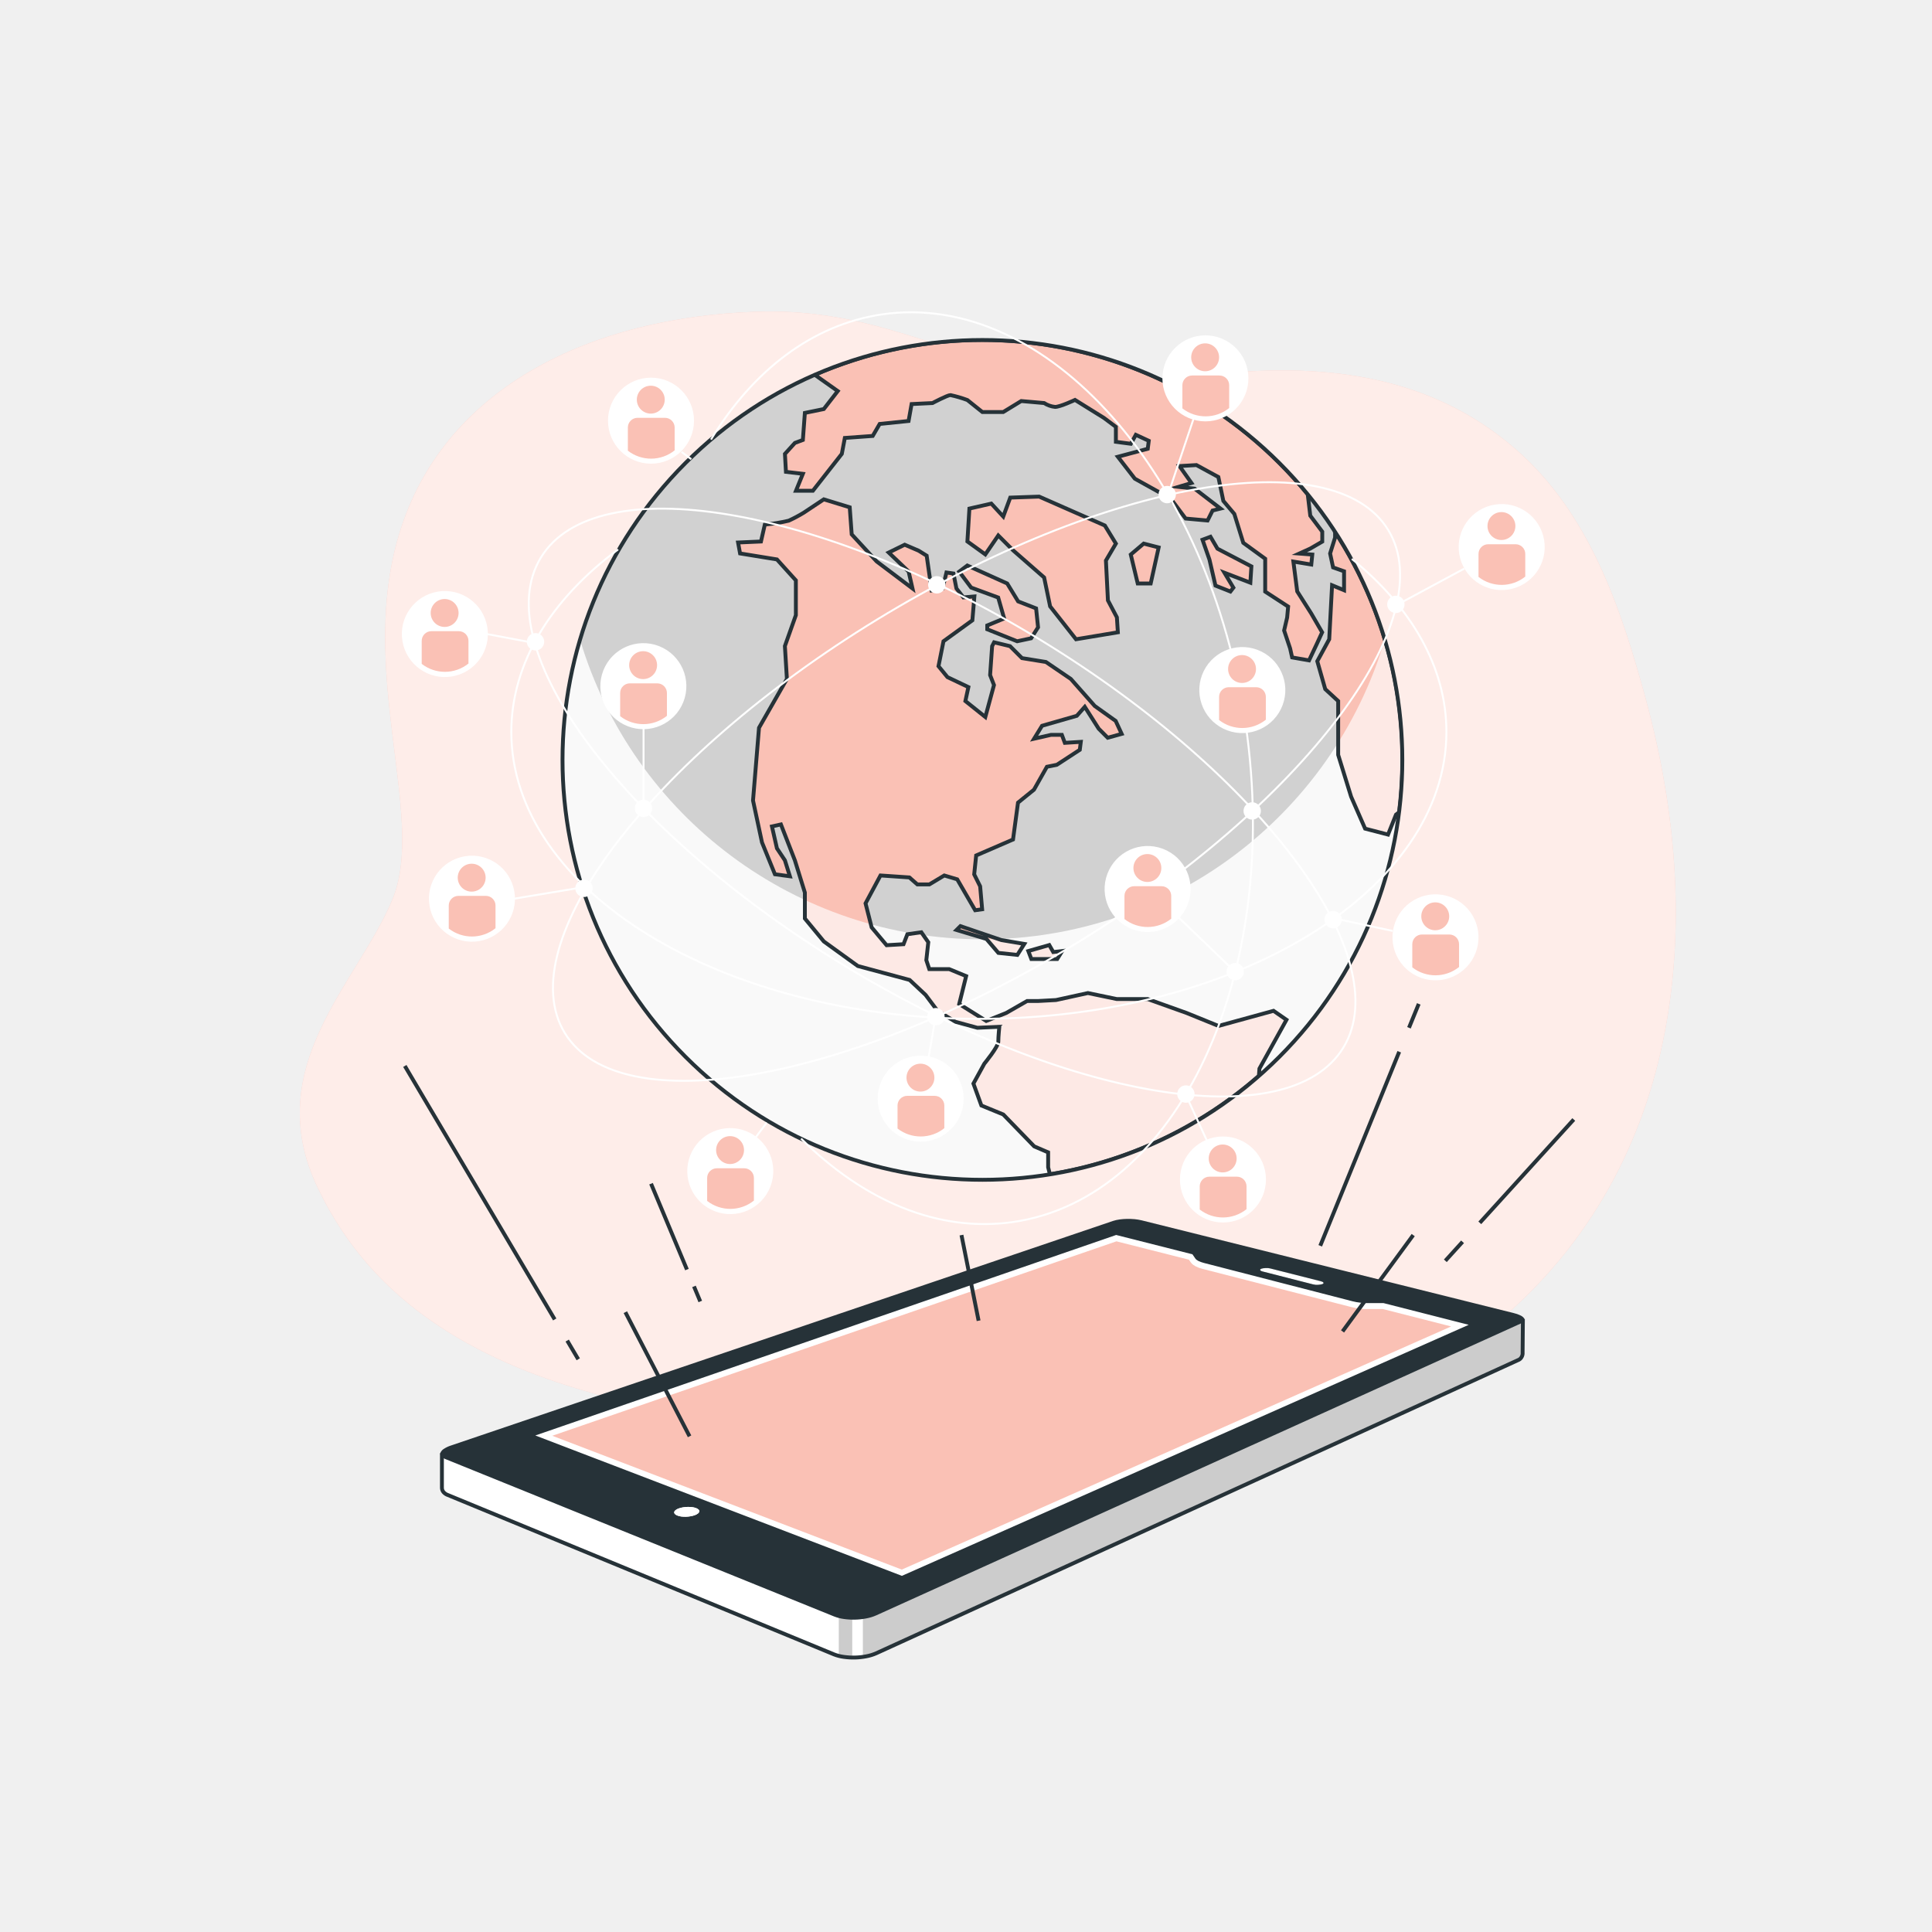
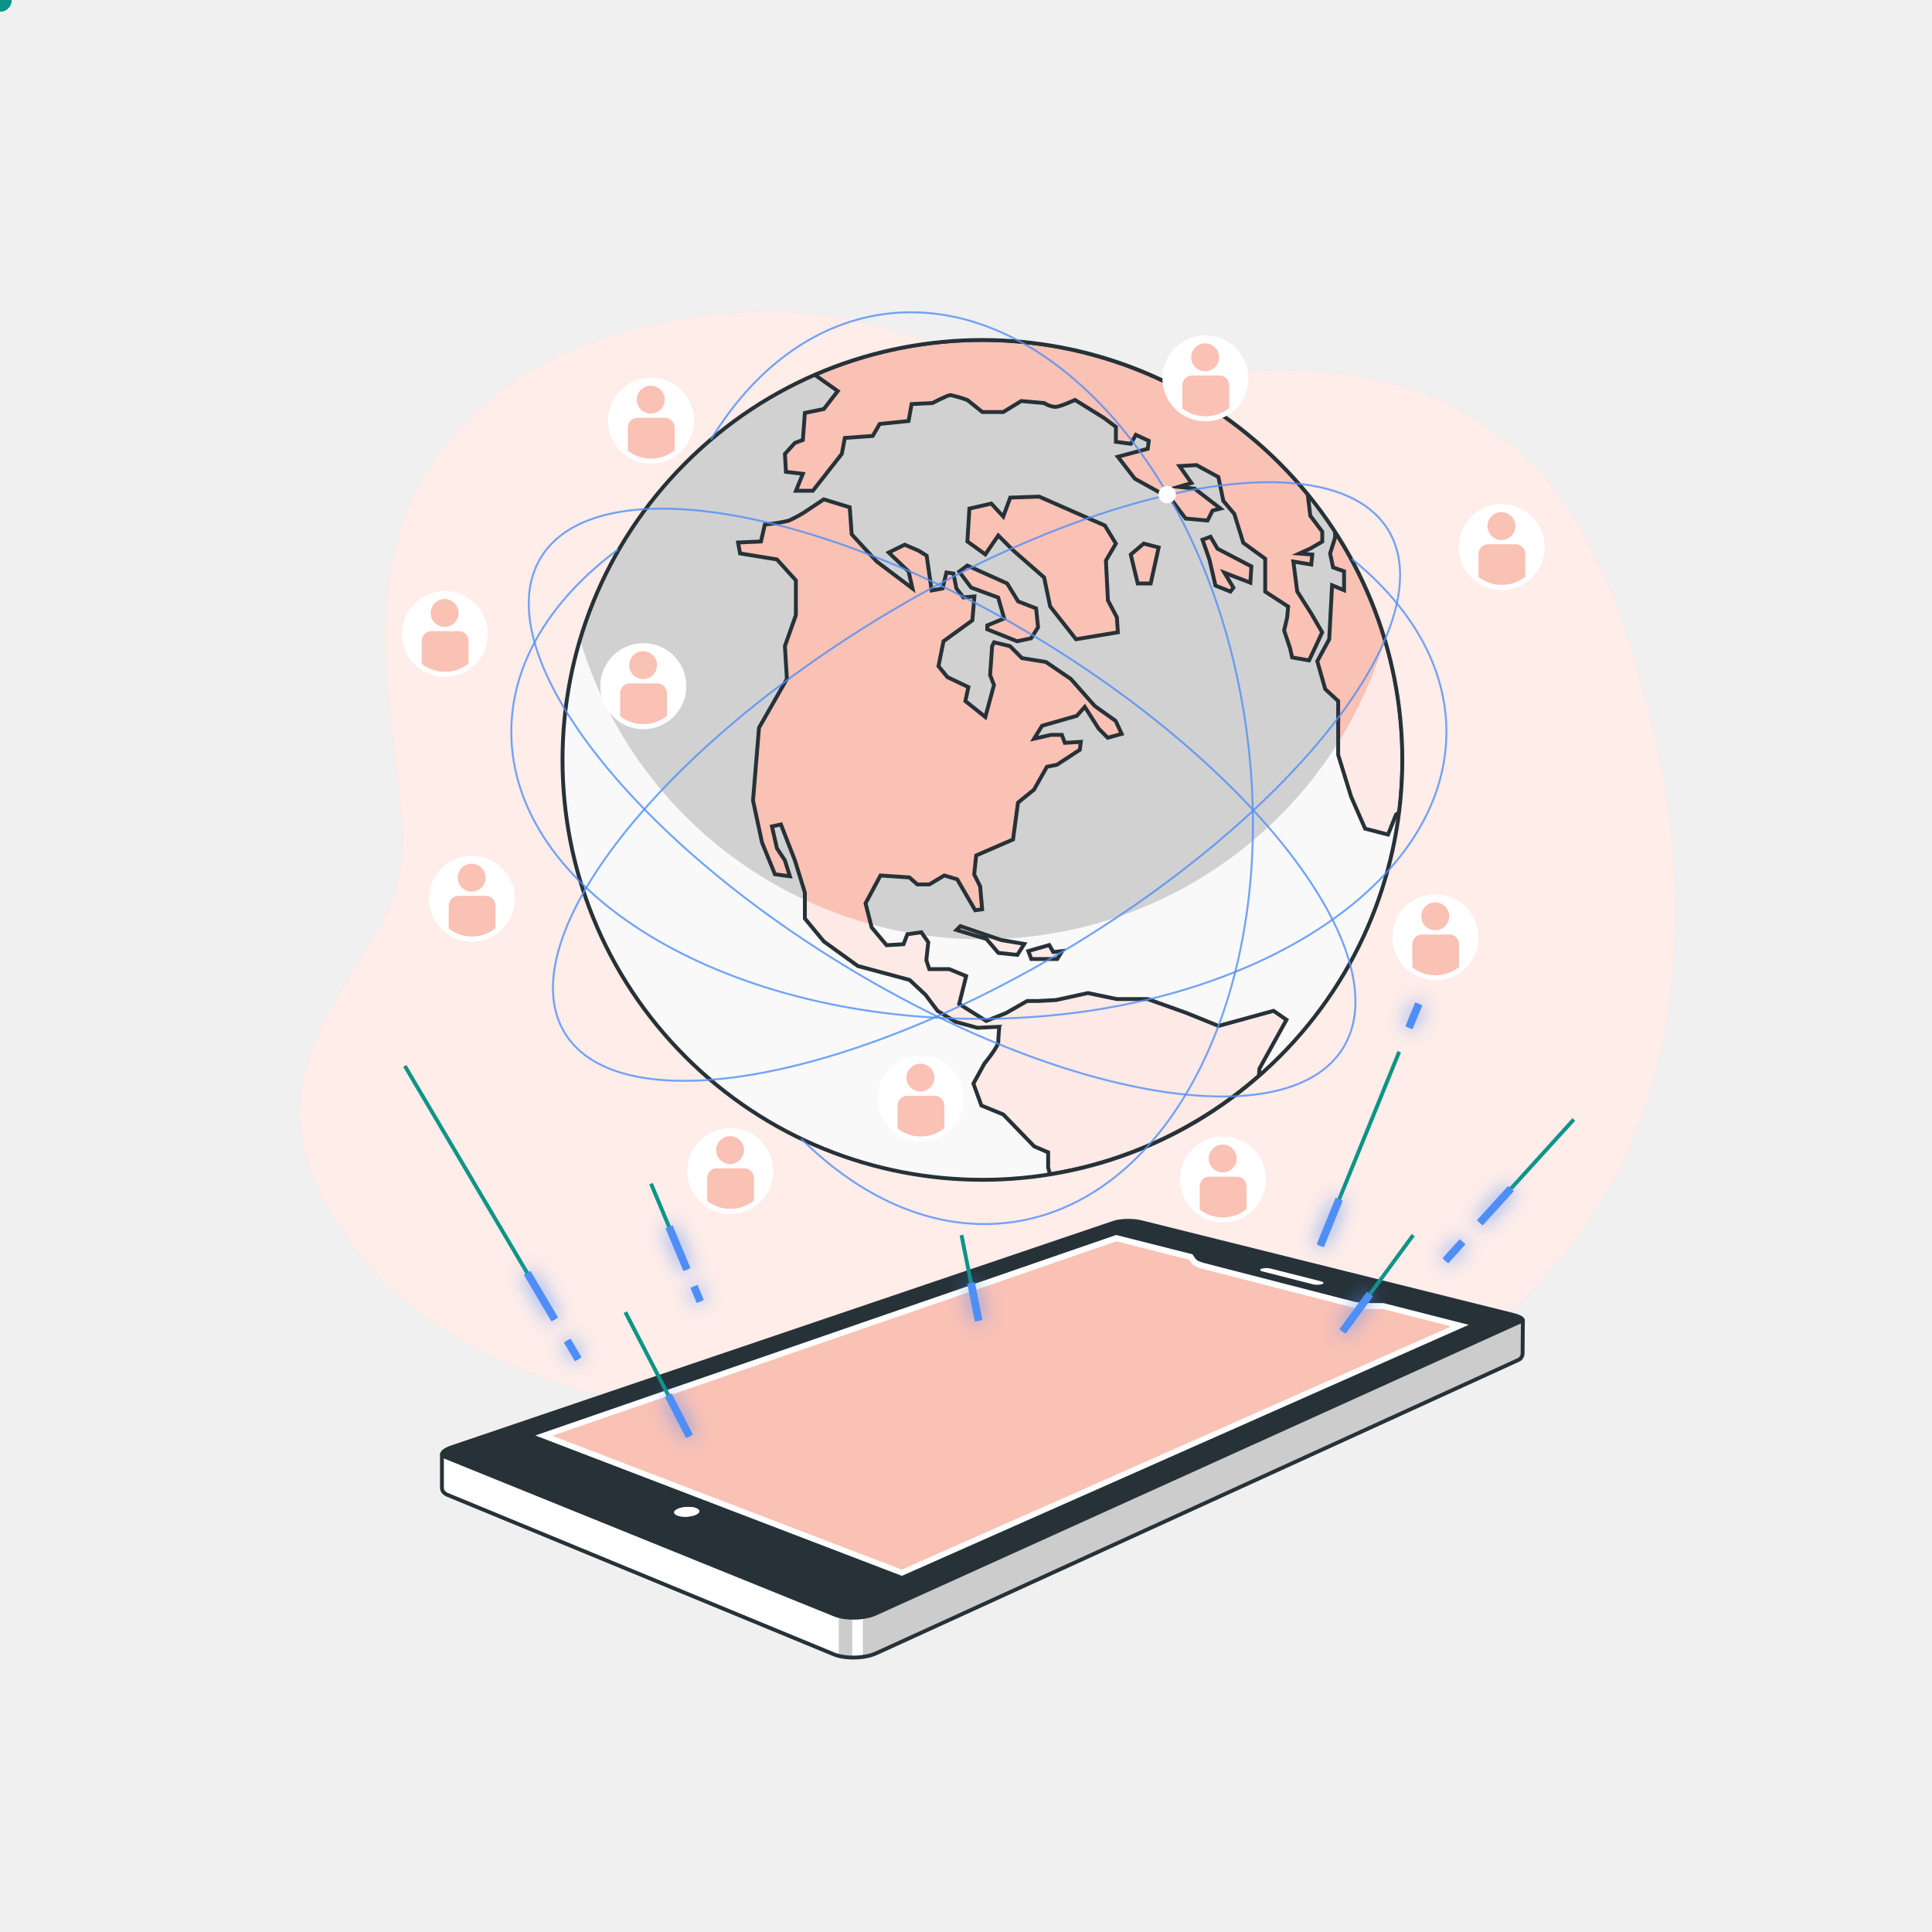
- <svg xmlns="http://www.w3.org/2000/svg" viewBox="0 0 500 500">
+ <svg xmlns="http://www.w3.org/2000/svg" xmlns:xlink="http://www.w3.org/1999/xlink" viewBox="0 0 500 500">
+   <style>
+ @keyframes orbit {
+   from {
+     transform: rotate(0deg);
+   }
+   to {
+     transform: rotate(360deg);
+   }
+ }
+ @keyframes orbitReverse {
+   from {
+     transform: rotate(0deg);
+   }
+   to {
+     transform: rotate(-360deg);
+   }
+ }
+ #orbital {
+   transform-origin: 254.25px 196.67px;
+   animation: orbit 45s linear infinite;
+ }
+ </style>
  <defs>
    <clipPath id="freepik--clip-path--inject-31">
      <path d="M394.05,350l.07-8.2L292.07,317l-177.7,59.46V385a1.74,1.74,0,0,0,.39,1.13,2.64,2.64,0,0,0,1.17.79l99.9,41.23a10.84,10.84,0,0,0,2.54.65,17.54,17.54,0,0,0,5.84-.15,11.64,11.64,0,0,0,2.56-.79L392.86,352a1.66,1.66,0,0,0,.84-.66A2,2,0,0,0,394.05,350Z" style="fill:#fff;stroke:#263238;stroke-miterlimit:10" />
    </clipPath>
    <clipPath id="freepik--clip-path-2--inject-31">
      <circle cx="254.25" cy="196.67" r="108.67" transform="translate(-64.6 237.38) rotate(-45)" style="fill:#fff;stroke:#263238;stroke-miterlimit:10" />
    </clipPath>
    <clipPath id="freepik--clip-path-3--inject-31">
      <path d="M250.34,146.36,260.66,151l2.83,4.64,4.65,1.81.51,4.9-1.8,2.84-3.61.77-7.74-3.1v-1l4.38-1.8-1.55-5.42-7-2.58-3.09-4.12Zm65,119.15-8.25-3.35L297,258.55h-8L281.55,257l-8.26,1.81-4.64.25h-2.84l-5.41,3.1-5.16,2.06-7-4.38,1.8-7.22-4.38-1.81h-5.16l-.77-2.32.51-4.64-1.8-2.58-3.61.51-1,2.58-4.38.26L225.58,240,224,233.79l3.87-7.22,7.48.51,2.06,1.81h3.1l3.87-2.32,3.35,1,4.64,8,1.81-.25-.52-5.94-1.54-3.09.51-4.9,9.54-4.13,1.29-9.54,4.13-3.35,3.35-5.93,2.58-.52,5.93-3.87.26-2.06-4.13.26-.77-2.07H272l-4.38,1,2.06-3.35,9-2.58,2.06-2.32,3.61,5.67,2.33,2.33,3.61-1-1.55-3.35-5.42-3.87-6.19-7-6.45-4.39-6.19-1-3.09-3.09-4.13-1-.51,1-.52,7.48,1,2.58L255,185.56l-5.16-4.13.78-3.61-5.42-2.58-2.32-2.83,1.29-6.45,7.48-5.42.52-6.19-2.84.26-1.81-2.32-.77-3.87-1.81-.26-1,4.13-2.83.52-1.29-9-2.07-1.29-3.61-1.55L230,143l5.15,4.91,1,4.38-9.28-7-6.45-7-.51-7-6.71-2.06L208,132.69a38.83,38.83,0,0,1-3.87,2.06,42.49,42.49,0,0,1-6.19,1l-1,4.39-5.93.26.52,2.83,9.54,1.55,4.9,5.42v9l-2.84,8,.52,8.51-7.22,12.64-1.55,18.82,2.32,10.84,3.35,8.25,3.87.52-1.29-4.13-2.06-3.1-1.29-5.67,2.32-.52,3.61,9.29L208.3,231v6.71l4.9,5.93L222,250l13.41,3.61,4.13,3.87,3.09,4.12,4.64,2.84,5.68,1.55,5.67-.26s-.26,2.58-.26,3.87-3.61,5.67-3.61,5.67l-2.83,5.16,2.06,5.67,5.67,2.33,8,8.25,3.61,1.55v3.86l.45,1.81a108.27,108.27,0,0,0,54.09-25.47l.14-1.87,7-12.64-3.35-2.32Zm26.83-101.87-2.84-4.9-3.61-5.68-1-7.73,4.64.77.26-2.58-3.36-.26,2.84-1.29,3.1-1.8v-2.58l-3.1-4.13-.66-5.55A108.77,108.77,0,0,0,210.86,97l5.95,4.21-3.61,4.65-4.9,1-.52,7-2.06.77-2.58,2.84.26,4.64,4.38.52L206,127h4.38l7.48-9.54.78-4.12,7.22-.52,1.8-3.1,7.48-.77.78-4.38,5.41-.26s3.87-2.06,4.65-2.06a31.7,31.7,0,0,1,4.38,1.28l3.87,3.1h5.41l4.65-2.84,5.93.52a6.39,6.39,0,0,0,2.84,1c1.29,0,5.15-1.81,5.15-1.81l7.48,4.65,3.1,2.32v3.87l3.87.51,1.29-2.32,3.35,1.55-.26,2.06-7.74,2.07,4.39,5.67,9.28,5.16,3.87,5.16,5.68.51,1.29-2.58,2.06-.51-6.71-5.16L305,126l3.35-1-3.1-4.38,4.39-.26,5.67,3.09,1.29,6.19,2.84,3.36,2.32,7.48,5.67,4.12v8.51l5.94,3.87-.26,2.84-.78,3.35,1.55,4.64.52,2.33,4.38.77,2.07-4.39Zm3.35-26v1.48l-1.29,4.12.77,3.61,2.84,1v4.9l-3.1-1.29L344,165.44l-3.09,5.68,2.06,7.22,3.35,3.09v13.93l3.35,10.83,3.62,8.26,5.93,1.54,2.06-5.16.84-.65a109.63,109.63,0,0,0,.84-13.51A108.14,108.14,0,0,0,345.51,137.66ZM285.93,136l-17-7.48-7.48.26-1.81,4.9-3.09-3.35-5.67,1.29-.52,8.51,4.64,3.35,3.35-4.9,3.87,3.87,8,7,1.55,7.48,6.7,8.51,10.83-1.8-.25-3.87-2.32-4.39-.52-10.31,2.58-4.39Zm13.93,5.68-3.87-1-3.35,2.84,1.8,7.48h3.36Zm24,4.9L315.08,142l-1.81-3.09-2.06.77,1.8,5.16,1.55,6.71,3.87,1.54.77-1-2.32-3.87,6.71,2.58Zm-75.31,93.1-1,1,7.74,2.32,3.09,3.61,4.91.52,1.8-2.84-5.93-1Zm23,4.9-5.42,1.55.78,2.06h6.7l1.29-2.06-2.32.26Z" style="fill:#FAC1B5;stroke:#263238;stroke-miterlimit:10" />
    </clipPath>
+     <filter id="lglow" x="-30%" y="-30%" width="160%" height="160%">
+       <feGaussianBlur in="SourceGraphic" stdDeviation="2.5" result="blur" />
+       <feMerge>
+         <feMergeNode in="blur" />
+         <feMergeNode in="SourceGraphic" />
+       </feMerge>
+     </filter>
  </defs>
  <g id="freepik--background-simple--inject-31">
    <path d="M431.8,261.49c4.11-27,1.17-54.8-6-81-6.44-23.51-14.56-47.65-33.46-64.16-22.9-20-51.49-22.61-80.51-19.22C254.4,103.8,238,79.2,195.51,80.69s-79.76,19.38-91.69,55.91,6.71,74.55-2.24,96.16S67.29,276,82.2,307.31,129.91,363.22,206,369.18s142.38,8.95,185.62-30.56C415,317.21,427.42,290.23,431.8,261.49Z" style="fill:#FAC1B5" />
    <path d="M431.8,261.49c4.11-27,1.17-54.8-6-81-6.44-23.51-14.56-47.65-33.46-64.16-22.9-20-51.49-22.61-80.51-19.22C254.4,103.8,238,79.2,195.51,80.69s-79.76,19.38-91.69,55.91,6.71,74.55-2.24,96.16S67.29,276,82.2,307.31,129.91,363.22,206,369.18s142.38,8.95,185.62-30.56C415,317.21,427.42,290.23,431.8,261.49Z" style="fill:#fff;opacity:0.7" />
  </g>
  <g id="freepik--Device--inject-31">
    <path d="M394.05,350l.07-8.2L292.07,317l-177.7,59.46V385a1.74,1.74,0,0,0,.39,1.13,2.64,2.64,0,0,0,1.17.79l99.9,41.23a10.84,10.84,0,0,0,2.54.65,17.54,17.54,0,0,0,5.84-.15,11.64,11.64,0,0,0,2.56-.79L392.86,352a1.66,1.66,0,0,0,.84-.66A2,2,0,0,0,394.05,350Z" style="fill:#fff" />
    <g style="clip-path:url(#freepik--clip-path--inject-31)">
      <path d="M393.7,351.36a2,2,0,0,0,.35-1.33l.07-8.2L292.07,317l-68.76,23v88.76c.3,0,.61-.08.9-.14a11.64,11.64,0,0,0,2.56-.79L392.86,352A1.66,1.66,0,0,0,393.7,351.36Z" style="opacity:0.2" />
      <path d="M220.56,429.13V415.36h-3.48V428.7A11,11,0,0,0,220.56,429.13Z" style="opacity:0.2" />
    </g>
    <path d="M394.05,350l.07-8.2L292.07,317l-177.7,59.46V385a1.74,1.74,0,0,0,.39,1.13,2.64,2.64,0,0,0,1.17.79l99.9,41.23a10.84,10.84,0,0,0,2.54.65,17.54,17.54,0,0,0,5.84-.15,11.64,11.64,0,0,0,2.56-.79L392.86,352a1.66,1.66,0,0,0,.84-.66A2,2,0,0,0,394.05,350Z" style="fill:none;stroke:#263238;stroke-miterlimit:10" />
    <path d="M341.84,331.61l-13.07-3.31a3.45,3.45,0,0,0-.59-.1c-.21,0-.43,0-.64,0a5.6,5.6,0,0,0-.6.05,2.93,2.93,0,0,0-.49.12.66.66,0,0,0-.29.18.2.2,0,0,0,0,.19.44.44,0,0,0,.21.19,1.57,1.57,0,0,0,.44.16l13.07,3.34a5.55,5.55,0,0,0,.61.1l.65,0a5.73,5.73,0,0,0,.61-.06,2.51,2.51,0,0,0,.49-.12.75.75,0,0,0,.28-.18.19.19,0,0,0,0-.2.54.54,0,0,0-.22-.2,2.3,2.3,0,0,0-.45-.16" style="fill:#fff" />
    <path d="M380.13,342.9l-22.05-5.62h-3.61c-.4,0-.79,0-1.18,0s-.78-.05-1.15-.1-.75-.1-1.11-.16-.69-.14-1-.22l-38.45-9.87-.78-.24c-.24-.09-.45-.18-.64-.27a3.6,3.6,0,0,1-.48-.3,1.44,1.44,0,0,1-.3-.31l-.77-1.12-19.74-5L138.54,371.5l94.88,36.33L380.13,342.9" style="fill:#FAC1B5;stroke:#fff;stroke-miterlimit:10;stroke-width:3px" />
    <path d="M394.41,341.13a2.47,2.47,0,0,0-.92-.7,7.82,7.82,0,0,0-1.71-.6l-96.29-24a13.55,13.55,0,0,0-1.84-.31,19.1,19.1,0,0,0-2-.07,15,15,0,0,0-1.94.15,9.5,9.5,0,0,0-1.64.37l-171.4,58.14a7.31,7.31,0,0,0-1.79.85,2.12,2.12,0,0,0-.86.94.91.91,0,0,0,.12.92,2.59,2.59,0,0,0,1.16.8l100.54,40.71a10.83,10.83,0,0,0,2.54.66,17.54,17.54,0,0,0,5.84-.15,11.64,11.64,0,0,0,2.56-.79l166.87-75.56a1.75,1.75,0,0,0,.85-.67A.68.68,0,0,0,394.41,341.13Zm-161,66.7L138.54,371.5l150.32-51.89,19.74,5,.77,1.12a1.44,1.44,0,0,0,.3.31,3.6,3.6,0,0,0,.48.3c.19.09.4.18.64.27l.78.24L350,336.76c.32.08.66.16,1,.22s.73.12,1.11.16.76.08,1.15.1.78,0,1.18,0h3.61l22.05,5.62Zm92.74-79.31a.66.66,0,0,1,.29-.18,2.93,2.93,0,0,1,.49-.12,5.6,5.6,0,0,1,.6-.05c.21,0,.43,0,.64,0a3.45,3.45,0,0,1,.59.1l13.07,3.31a2.3,2.3,0,0,1,.45.16.54.54,0,0,1,.22.2.19.19,0,0,1,0,.2.75.75,0,0,1-.28.18,2.51,2.51,0,0,1-.49.12,5.73,5.73,0,0,1-.61.06l-.65,0a5.55,5.55,0,0,1-.61-.1l-13.07-3.34a1.57,1.57,0,0,1-.44-.16.44.44,0,0,1-.21-.19A.2.2,0,0,1,326.16,328.52ZM180.67,391.66a2.77,2.77,0,0,1-.78.44,6,6,0,0,1-1.13.3,7.46,7.46,0,0,1-1.25.13,8,8,0,0,1-1.22-.06,4.79,4.79,0,0,1-1-.26,1.78,1.78,0,0,1-.65-.41.59.59,0,0,1-.16-.47.84.84,0,0,1,.33-.48,2.54,2.54,0,0,1,.78-.44,6,6,0,0,1,1.13-.3,8.4,8.4,0,0,1,1.24-.12,8,8,0,0,1,1.21.06,4.86,4.86,0,0,1,1,.25,1.69,1.69,0,0,1,.65.4.54.54,0,0,1,.17.47A.82.82,0,0,1,180.67,391.66Z" style="fill:#263238" />
    <path d="M180.16,390.3a4.86,4.86,0,0,0-1-.25,8,8,0,0,0-1.21-.06,8.4,8.4,0,0,0-1.24.12,6,6,0,0,0-1.13.3,2.54,2.54,0,0,0-.78.44.84.84,0,0,0-.33.48.59.59,0,0,0,.16.47,1.78,1.78,0,0,0,.65.41,4.79,4.79,0,0,0,1,.26,8,8,0,0,0,1.22.06,7.46,7.46,0,0,0,1.25-.13,6,6,0,0,0,1.13-.3,2.77,2.77,0,0,0,.78-.44.82.82,0,0,0,.31-.49.54.54,0,0,0-.17-.47,1.69,1.69,0,0,0-.65-.4" style="fill:#fff" />
  </g>
  <g id="freepik--Lines--inject-31">
-     <line x1="146.79" y1="346.94" x2="149.65" y2="351.78" style="fill:none;stroke:#263238;stroke-miterlimit:10" />
-     <line x1="104.77" y1="275.87" x2="143.56" y2="341.47" style="fill:none;stroke:#263238;stroke-miterlimit:10" />
-     <line x1="179.6" y1="332.92" x2="181.23" y2="336.82" style="fill:none;stroke:#263238;stroke-miterlimit:10" />
-     <line x1="168.49" y1="306.34" x2="177.78" y2="328.56" style="fill:none;stroke:#263238;stroke-miterlimit:10" />
-     <line x1="362.12" y1="272.19" x2="341.68" y2="322.41" style="fill:none;stroke:#263238;stroke-miterlimit:10" />
-     <line x1="367.17" y1="259.8" x2="364.64" y2="265.99" style="fill:none;stroke:#263238;stroke-miterlimit:10" />
-     <line x1="378.51" y1="321.38" x2="374.05" y2="326.29" style="fill:none;stroke:#263238;stroke-miterlimit:10" />
-     <line x1="407.29" y1="289.72" x2="382.97" y2="316.47" style="fill:none;stroke:#263238;stroke-miterlimit:10" />
-     <line x1="161.84" y1="339.59" x2="178.46" y2="371.72" style="fill:none;stroke:#263238;stroke-miterlimit:10" />
-     <line x1="365.74" y1="319.64" x2="347.45" y2="344.57" style="fill:none;stroke:#263238;stroke-miterlimit:10" />
-     <line x1="248.83" y1="319.64" x2="253.26" y2="341.8" style="fill:none;stroke:#263238;stroke-miterlimit:10" />
+     <line x1="146.79" y1="346.94" x2="149.65" y2="351.78" style="fill:none;stroke:#0d9488;stroke-miterlimit:10" />
+     <line x1="104.77" y1="275.87" x2="143.56" y2="341.47" style="fill:none;stroke:#0d9488;stroke-miterlimit:10" />
+     <line x1="179.6" y1="332.92" x2="181.23" y2="336.82" style="fill:none;stroke:#0d9488;stroke-miterlimit:10" />
+     <line x1="168.49" y1="306.34" x2="177.78" y2="328.56" style="fill:none;stroke:#0d9488;stroke-miterlimit:10" />
+     <line x1="362.12" y1="272.19" x2="341.68" y2="322.41" style="fill:none;stroke:#0d9488;stroke-miterlimit:10" />
+     <line x1="367.17" y1="259.8" x2="364.64" y2="265.99" style="fill:none;stroke:#0d9488;stroke-miterlimit:10" />
+     <line x1="378.51" y1="321.38" x2="374.05" y2="326.29" style="fill:none;stroke:#0d9488;stroke-miterlimit:10" />
+     <line x1="407.29" y1="289.72" x2="382.97" y2="316.47" style="fill:none;stroke:#0d9488;stroke-miterlimit:10" />
+     <line x1="161.84" y1="339.59" x2="178.46" y2="371.72" style="fill:none;stroke:#0d9488;stroke-miterlimit:10" />
+     <line x1="365.74" y1="319.64" x2="347.45" y2="344.57" style="fill:none;stroke:#0d9488;stroke-miterlimit:10" />
+     <line x1="248.83" y1="319.64" x2="253.26" y2="341.8" style="fill:none;stroke:#0d9488;stroke-miterlimit:10" />
+   </g>
+   <g id="lightning-lines" filter="url(#lglow)">
+     <line x1="149.65" y1="351.78" x2="146.79" y2="346.94" style="fill:none;stroke:#4f8ef7;stroke-width:2;stroke-miterlimit:10;stroke-dasharray:8,9999">
+       <animate attributeName="stroke-dashoffset" from="0" to="-6" dur="2.6s" begin="0s" repeatCount="indefinite" calcMode="linear" />
+     </line>
+     <line x1="143.56" y1="341.47" x2="104.77" y2="275.87" style="fill:none;stroke:#4f8ef7;stroke-width:2;stroke-miterlimit:10;stroke-dasharray:14,9999">
+       <animate attributeName="stroke-dashoffset" from="0" to="-90" dur="4.2s" begin="1.3s" repeatCount="indefinite" calcMode="linear" />
+     </line>
+     <line x1="181.23" y1="336.82" x2="179.6" y2="332.92" style="fill:none;stroke:#4f8ef7;stroke-width:2;stroke-miterlimit:10;stroke-dasharray:6,9999">
+       <animate attributeName="stroke-dashoffset" from="0" to="-4" dur="2.6s" begin="0.5s" repeatCount="indefinite" calcMode="linear" />
+     </line>
+     <line x1="177.78" y1="328.56" x2="168.49" y2="306.34" style="fill:none;stroke:#4f8ef7;stroke-width:2;stroke-miterlimit:10;stroke-dasharray:12,9999">
+       <animate attributeName="stroke-dashoffset" from="0" to="-36" dur="3s" begin="2s" repeatCount="indefinite" calcMode="linear" />
+     </line>
+     <line x1="341.68" y1="322.41" x2="362.12" y2="272.19" style="fill:none;stroke:#4f8ef7;stroke-width:2;stroke-miterlimit:10;stroke-dasharray:13,9999">
+       <animate attributeName="stroke-dashoffset" from="0" to="-67" dur="3.8s" begin="0.7s" repeatCount="indefinite" calcMode="linear" />
+     </line>
+     <line x1="364.64" y1="265.99" x2="367.17" y2="259.8" style="fill:none;stroke:#4f8ef7;stroke-width:2;stroke-miterlimit:10;stroke-dasharray:8,9999">
+       <animate attributeName="stroke-dashoffset" from="0" to="-7" dur="2.6s" begin="1.8s" repeatCount="indefinite" calcMode="linear" />
+     </line>
+     <line x1="374.05" y1="326.29" x2="378.51" y2="321.38" style="fill:none;stroke:#4f8ef7;stroke-width:2;stroke-miterlimit:10;stroke-dasharray:8,9999">
+       <animate attributeName="stroke-dashoffset" from="0" to="-7" dur="2.6s" begin="3.1s" repeatCount="indefinite" calcMode="linear" />
+     </line>
+     <line x1="382.97" y1="316.47" x2="407.29" y2="289.72" style="fill:none;stroke:#4f8ef7;stroke-width:2;stroke-miterlimit:10;stroke-dasharray:12,9999">
+       <animate attributeName="stroke-dashoffset" from="0" to="-48" dur="3.4s" begin="2.4s" repeatCount="indefinite" calcMode="linear" />
+     </line>
+     <line x1="178.46" y1="371.72" x2="161.84" y2="339.59" style="fill:none;stroke:#4f8ef7;stroke-width:2;stroke-miterlimit:10;stroke-dasharray:12,9999">
+       <animate attributeName="stroke-dashoffset" from="0" to="-48" dur="3.4s" begin="1s" repeatCount="indefinite" calcMode="linear" />
+     </line>
+     <line x1="347.45" y1="344.57" x2="365.74" y2="319.64" style="fill:none;stroke:#4f8ef7;stroke-width:2;stroke-miterlimit:10;stroke-dasharray:12,9999">
+       <animate attributeName="stroke-dashoffset" from="0" to="-43" dur="3.4s" begin="1.6s" repeatCount="indefinite" calcMode="linear" />
+     </line>
+     <line x1="253.26" y1="341.8" x2="248.83" y2="319.64" style="fill:none;stroke:#4f8ef7;stroke-width:2;stroke-miterlimit:10;stroke-dasharray:10,9999">
+       <animate attributeName="stroke-dashoffset" from="0" to="-33" dur="3s" begin="0.3s" repeatCount="indefinite" calcMode="linear" />
+     </line>
  </g>
  <g id="freepik--earth-globe--inject-31">
    <circle cx="168.48" cy="108.87" r="10.88" style="fill:#fff;stroke:#fff;stroke-miterlimit:10;stroke-width:0.5px" />
    <path d="M172.09,108.13H165a2.51,2.51,0,0,0-2.51,2.51v6a9.76,9.76,0,0,0,12.11-.09v-5.86A2.51,2.51,0,0,0,172.09,108.13Z" style="fill:#FAC1B5" />
    <circle cx="168.42" cy="103.43" r="3.61" style="fill:#FAC1B5" />
    <circle cx="189" cy="303.08" r="10.88" transform="translate(-162.08 368.83) rotate(-68.66)" style="fill:#fff;stroke:#fff;stroke-miterlimit:10;stroke-width:0.5px" />
    <path d="M192.61,302.35h-7.1a2.5,2.5,0,0,0-2.5,2.5v5.95a9.75,9.75,0,0,0,12.1-.09v-5.86A2.5,2.5,0,0,0,192.61,302.35Z" style="fill:#FAC1B5" />
    <path d="M188.94,301.25a3.61,3.61,0,1,0-3.61-3.61A3.61,3.61,0,0,0,188.94,301.25Z" style="fill:#FAC1B5" />
    <circle cx="254.25" cy="196.67" r="108.67" transform="translate(-64.6 237.38) rotate(-45)" style="fill:#fff" />
    <g style="clip-path:url(#freepik--clip-path-2--inject-31)">
      <circle cx="254.25" cy="196.67" r="108.67" transform="translate(-64.6 237.38) rotate(-45)" style="opacity:0.18" />
      <path d="M254.25,243.09a108.71,108.71,0,0,1-104.14-77.55,108.67,108.67,0,1,0,208.28,0A108.72,108.72,0,0,1,254.25,243.09Z" style="fill:#fff;opacity:0.86" />
      <path d="M250.34,146.36,260.66,151l2.83,4.64,4.65,1.81.51,4.9-1.8,2.84-3.61.77-7.74-3.1v-1l4.38-1.8-1.55-5.42-7-2.58-3.09-4.12Zm65,119.15-8.25-3.35L297,258.55h-8L281.55,257l-8.26,1.81-4.64.25h-2.84l-5.41,3.1-5.16,2.06-7-4.38,1.8-7.22-4.38-1.81h-5.16l-.77-2.32.51-4.64-1.8-2.58-3.61.51-1,2.58-4.38.26L225.58,240,224,233.79l3.87-7.22,7.48.51,2.06,1.81h3.1l3.87-2.32,3.35,1,4.64,8,1.81-.25-.52-5.94-1.54-3.09.51-4.9,9.54-4.13,1.29-9.54,4.13-3.35,3.35-5.93,2.58-.52,5.93-3.87.26-2.06-4.13.26-.77-2.07H272l-4.38,1,2.06-3.35,9-2.58,2.06-2.32,3.61,5.67,2.33,2.33,3.61-1-1.55-3.35-5.42-3.87-6.19-7-6.45-4.39-6.19-1-3.09-3.09-4.13-1-.51,1-.52,7.48,1,2.58L255,185.56l-5.16-4.13.78-3.61-5.42-2.58-2.32-2.83,1.29-6.45,7.48-5.42.52-6.19-2.84.26-1.81-2.32-.77-3.87-1.81-.26-1,4.13-2.83.52-1.29-9-2.07-1.29-3.61-1.55L230,143l5.15,4.91,1,4.38-9.28-7-6.45-7-.51-7-6.71-2.06L208,132.69a38.83,38.83,0,0,1-3.87,2.06,42.49,42.49,0,0,1-6.19,1l-1,4.39-5.93.26.52,2.83,9.54,1.55,4.9,5.42v9l-2.84,8,.52,8.51-7.22,12.64-1.55,18.82,2.32,10.84,3.35,8.25,3.87.52-1.29-4.13-2.06-3.1-1.29-5.67,2.32-.52,3.61,9.29L208.3,231v6.71l4.9,5.93L222,250l13.41,3.61,4.13,3.87,3.09,4.12,4.64,2.84,5.68,1.55,5.67-.26s-.26,2.58-.26,3.87-3.61,5.67-3.61,5.67l-2.83,5.16,2.06,5.67,5.67,2.33,8,8.25,3.61,1.55v3.86l.45,1.81a108.27,108.27,0,0,0,54.09-25.47l.14-1.87,7-12.64-3.35-2.32Zm26.83-101.87-2.84-4.9-3.61-5.68-1-7.73,4.64.77.26-2.58-3.36-.26,2.84-1.29,3.1-1.8v-2.58l-3.1-4.13-.66-5.55A108.77,108.77,0,0,0,210.86,97l5.95,4.21-3.61,4.65-4.9,1-.52,7-2.06.77-2.58,2.84.26,4.64,4.38.52L206,127h4.38l7.48-9.54.78-4.12,7.22-.52,1.8-3.1,7.48-.77.78-4.38,5.41-.26s3.87-2.06,4.65-2.06a31.7,31.7,0,0,1,4.38,1.28l3.87,3.1h5.41l4.65-2.84,5.93.52a6.39,6.39,0,0,0,2.84,1c1.29,0,5.15-1.81,5.15-1.81l7.48,4.65,3.1,2.32v3.87l3.87.51,1.29-2.32,3.35,1.55-.26,2.06-7.74,2.07,4.39,5.67,9.28,5.16,3.87,5.16,5.68.51,1.29-2.58,2.06-.51-6.71-5.16L305,126l3.35-1-3.1-4.38,4.39-.26,5.67,3.09,1.29,6.19,2.84,3.36,2.32,7.48,5.67,4.12v8.51l5.94,3.87-.26,2.84-.78,3.35,1.55,4.64.52,2.33,4.38.77,2.07-4.39Zm3.35-26v1.48l-1.29,4.12.77,3.61,2.84,1v4.9l-3.1-1.29L344,165.44l-3.09,5.68,2.06,7.22,3.35,3.09v13.93l3.35,10.83,3.62,8.26,5.93,1.54,2.06-5.16.84-.65a109.63,109.63,0,0,0,.84-13.51A108.14,108.14,0,0,0,345.51,137.66ZM285.93,136l-17-7.48-7.48.26-1.81,4.9-3.09-3.35-5.67,1.29-.52,8.51,4.64,3.35,3.35-4.9,3.87,3.87,8,7,1.55,7.48,6.7,8.51,10.83-1.8-.25-3.87-2.32-4.39-.52-10.31,2.58-4.39Zm13.93,5.68-3.87-1-3.35,2.84,1.8,7.48h3.36Zm24,4.9L315.08,142l-1.81-3.09-2.06.77,1.8,5.16,1.55,6.71,3.87,1.54.77-1-2.32-3.87,6.71,2.58Zm-75.31,93.1-1,1,7.74,2.32,3.09,3.61,4.91.52,1.8-2.84-5.93-1Zm23,4.9-5.42,1.55.78,2.06h6.7l1.29-2.06-2.32.26Z" style="fill:#FAC1B5" />
      <g style="clip-path:url(#freepik--clip-path-3--inject-31)">
        <path d="M254.25,243.09a108.71,108.71,0,0,1-104.14-77.55,108.67,108.67,0,1,0,208.28,0A108.72,108.72,0,0,1,254.25,243.09Z" style="fill:#fff;opacity:0.65" />
      </g>
      <path d="M250.34,146.36,260.66,151l2.83,4.64,4.65,1.81.51,4.9-1.8,2.84-3.61.77-7.74-3.1v-1l4.38-1.8-1.55-5.42-7-2.58-3.09-4.12Zm65,119.15-8.25-3.35L297,258.55h-8L281.55,257l-8.26,1.81-4.64.25h-2.84l-5.41,3.1-5.16,2.06-7-4.38,1.8-7.22-4.38-1.81h-5.16l-.77-2.32.51-4.64-1.8-2.58-3.61.51-1,2.58-4.38.26L225.58,240,224,233.79l3.87-7.22,7.48.51,2.06,1.81h3.1l3.87-2.32,3.35,1,4.64,8,1.81-.25-.52-5.94-1.54-3.09.51-4.9,9.54-4.13,1.29-9.54,4.13-3.35,3.35-5.93,2.58-.52,5.93-3.87.26-2.06-4.13.26-.77-2.07H272l-4.38,1,2.06-3.35,9-2.58,2.06-2.32,3.61,5.67,2.33,2.33,3.61-1-1.55-3.35-5.42-3.87-6.19-7-6.45-4.39-6.19-1-3.09-3.09-4.13-1-.51,1-.52,7.48,1,2.58L255,185.56l-5.16-4.13.78-3.61-5.42-2.58-2.32-2.83,1.29-6.45,7.48-5.42.52-6.19-2.84.26-1.81-2.32-.77-3.87-1.81-.26-1,4.13-2.83.52-1.29-9-2.07-1.29-3.61-1.55L230,143l5.15,4.91,1,4.38-9.28-7-6.45-7-.51-7-6.71-2.06L208,132.69a38.83,38.83,0,0,1-3.87,2.06,42.49,42.49,0,0,1-6.19,1l-1,4.39-5.93.26.52,2.83,9.54,1.55,4.9,5.42v9l-2.84,8,.52,8.51-7.22,12.64-1.55,18.82,2.32,10.84,3.35,8.25,3.87.52-1.29-4.13-2.06-3.1-1.29-5.67,2.32-.52,3.61,9.29L208.3,231v6.71l4.9,5.93L222,250l13.41,3.61,4.13,3.87,3.09,4.12,4.64,2.84,5.68,1.55,5.67-.26s-.26,2.58-.26,3.87-3.61,5.67-3.61,5.67l-2.83,5.16,2.06,5.67,5.67,2.33,8,8.25,3.61,1.55v3.86l.45,1.81a108.27,108.27,0,0,0,54.09-25.47l.14-1.87,7-12.64-3.35-2.32Zm26.83-101.87-2.84-4.9-3.61-5.68-1-7.73,4.64.77.26-2.58-3.36-.26,2.84-1.29,3.1-1.8v-2.58l-3.1-4.13-.66-5.55A108.77,108.77,0,0,0,210.86,97l5.95,4.21-3.61,4.65-4.9,1-.52,7-2.06.77-2.58,2.84.26,4.64,4.38.52L206,127h4.38l7.48-9.54.78-4.12,7.22-.52,1.8-3.1,7.48-.77.78-4.38,5.41-.26s3.87-2.06,4.65-2.06a31.7,31.7,0,0,1,4.38,1.28l3.87,3.1h5.41l4.65-2.84,5.93.52a6.39,6.39,0,0,0,2.84,1c1.29,0,5.15-1.81,5.15-1.81l7.48,4.65,3.1,2.32v3.87l3.87.51,1.29-2.32,3.35,1.55-.26,2.06-7.74,2.07,4.39,5.67,9.28,5.16,3.87,5.16,5.68.51,1.29-2.58,2.06-.51-6.71-5.16L305,126l3.35-1-3.1-4.38,4.39-.26,5.67,3.09,1.29,6.19,2.84,3.36,2.32,7.48,5.67,4.12v8.51l5.94,3.87-.26,2.84-.78,3.35,1.55,4.64.52,2.33,4.38.77,2.07-4.39Zm3.35-26v1.48l-1.29,4.12.77,3.61,2.84,1v4.9l-3.1-1.29L344,165.44l-3.09,5.68,2.06,7.22,3.35,3.09v13.93l3.35,10.83,3.62,8.26,5.93,1.54,2.06-5.16.84-.65a109.63,109.63,0,0,0,.84-13.51A108.14,108.14,0,0,0,345.51,137.66ZM285.93,136l-17-7.48-7.48.26-1.81,4.9-3.09-3.35-5.67,1.29-.52,8.51,4.64,3.35,3.35-4.9,3.87,3.87,8,7,1.55,7.48,6.7,8.51,10.83-1.8-.25-3.87-2.32-4.39-.52-10.31,2.58-4.39Zm13.93,5.68-3.87-1-3.35,2.84,1.8,7.48h3.36Zm24,4.9L315.08,142l-1.81-3.09-2.06.77,1.8,5.16,1.55,6.71,3.87,1.54.77-1-2.32-3.87,6.71,2.58Zm-75.31,93.1-1,1,7.74,2.32,3.09,3.61,4.91.52,1.8-2.84-5.93-1Zm23,4.9-5.42,1.55.78,2.06h6.7l1.29-2.06-2.32.26Z" style="fill:none;stroke:#263238;stroke-miterlimit:10" />
    </g>
    <circle cx="254.25" cy="196.67" r="108.67" transform="translate(-64.6 237.38) rotate(-45)" style="fill:none;stroke:#263238;stroke-miterlimit:10" />
    <circle cx="388.63" cy="141.59" r="10.88" transform="translate(-17.7 64.3) rotate(-9.25)" style="fill:#fff;stroke:#fff;stroke-miterlimit:10;stroke-width:0.5px" />
    <path d="M392.24,140.85h-7.1a2.5,2.5,0,0,0-2.5,2.51v5.95a9.75,9.75,0,0,0,12.1-.09v-5.86A2.5,2.5,0,0,0,392.24,140.85Z" style="fill:#FAC1B5" />
    <path d="M388.57,139.75a3.61,3.61,0,1,0-3.61-3.61A3.61,3.61,0,0,0,388.57,139.75Z" style="fill:#FAC1B5" />
    <circle cx="311.96" cy="97.92" r="10.88" style="fill:#fff;stroke:#fff;stroke-miterlimit:10;stroke-width:0.5px" />
    <path d="M315.56,97.18h-7.09A2.51,2.51,0,0,0,306,99.69v6a9.76,9.76,0,0,0,12.11-.09V99.69A2.51,2.51,0,0,0,315.56,97.18Z" style="fill:#FAC1B5" />
    <circle cx="311.89" cy="92.47" r="3.61" style="fill:#FAC1B5" />
    <circle cx="115.13" cy="164.09" r="10.88" transform="translate(-24.88 20.64) rotate(-9.25)" style="fill:#fff;stroke:#fff;stroke-miterlimit:10;stroke-width:0.5px" />
    <path d="M118.74,163.35h-7.1a2.5,2.5,0,0,0-2.5,2.51v5.95a9.75,9.75,0,0,0,12.1-.09v-5.86A2.5,2.5,0,0,0,118.74,163.35Z" style="fill:#FAC1B5" />
    <path d="M115.07,162.25a3.61,3.61,0,1,0-3.61-3.61A3.61,3.61,0,0,0,115.07,162.25Z" style="fill:#FAC1B5" />
    <circle cx="122.13" cy="232.59" r="10.88" transform="translate(-35.79 22.65) rotate(-9.25)" style="fill:#fff;stroke:#fff;stroke-miterlimit:10;stroke-width:0.5px" />
    <path d="M125.74,231.85h-7.1a2.5,2.5,0,0,0-2.5,2.51v5.95a9.75,9.75,0,0,0,12.1-.09v-5.86A2.5,2.5,0,0,0,125.74,231.85Z" style="fill:#FAC1B5" />
    <path d="M122.07,230.75a3.61,3.61,0,1,0-3.61-3.61A3.61,3.61,0,0,0,122.07,230.75Z" style="fill:#FAC1B5" />
    <circle cx="166.5" cy="177.58" r="10.88" transform="translate(-59.73 267.45) rotate(-68.51)" style="fill:#fff;stroke:#fff;stroke-miterlimit:10;stroke-width:0.5px" />
    <path d="M170.11,176.85H163a2.5,2.5,0,0,0-2.5,2.5v6a9.75,9.75,0,0,0,12.1-.09v-5.86A2.5,2.5,0,0,0,170.11,176.85Z" style="fill:#FAC1B5" />
    <path d="M166.44,175.75a3.61,3.61,0,1,0-3.61-3.61A3.61,3.61,0,0,0,166.44,175.75Z" style="fill:#FAC1B5" />
    <circle cx="238.27" cy="284.33" r="10.88" style="fill:#fff;stroke:#fff;stroke-miterlimit:10;stroke-width:0.5px" />
    <path d="M241.88,283.6h-7.09a2.51,2.51,0,0,0-2.51,2.51v5.95a9.76,9.76,0,0,0,12.11-.09v-5.86A2.51,2.51,0,0,0,241.88,283.6Z" style="fill:#FAC1B5" />
    <circle cx="238.21" cy="278.89" r="3.61" style="fill:#FAC1B5" />
    <circle cx="316.5" cy="305.25" r="10.88" style="fill:#fff;stroke:#fff;stroke-miterlimit:10;stroke-width:0.5px" />
    <path d="M320.1,304.52H313a2.51,2.51,0,0,0-2.51,2.5v6a9.76,9.76,0,0,0,12.11-.09V307A2.5,2.5,0,0,0,320.1,304.52Z" style="fill:#FAC1B5" />
    <circle cx="316.43" cy="299.81" r="3.61" style="fill:#FAC1B5" />
    <circle cx="371.5" cy="242.58" r="10.88" transform="translate(15.66 507.59) rotate(-69.82)" style="fill:#fff;stroke:#fff;stroke-miterlimit:10;stroke-width:0.5px" />
    <path d="M375.11,241.85H368a2.5,2.5,0,0,0-2.5,2.5v6a9.75,9.75,0,0,0,12.1-.09v-5.86A2.5,2.5,0,0,0,375.11,241.85Z" style="fill:#FAC1B5" />
    <path d="M371.44,240.75a3.61,3.61,0,1,0-3.61-3.61A3.61,3.61,0,0,0,371.44,240.75Z" style="fill:#FAC1B5" />
-     <path d="M349.86,144.64c15.36,12.45,24.47,28,24.47,44.78,0,41-54.17,74.26-121,74.26s-121-33.25-121-74.26c0-17.94,10.37-34.39,27.63-47.23" style="fill:none;stroke:#fff;stroke-miterlimit:10;stroke-width:0.5px" />
-     <path d="M184,113.75C194.89,95.9,210.2,84,228.34,81.35c42.62-6.14,84.73,41.47,94.07,106.34s-17.63,122.43-60.24,128.57c-19.4,2.79-38.7-5.55-54.85-21.59" style="fill:none;stroke:#fff;stroke-miterlimit:10;stroke-width:0.5px" />
-     <ellipse cx="243.81" cy="207.7" rx="49.19" ry="121.67" transform="translate(-60.53 307.49) rotate(-58.58)" style="fill:none;stroke:#fff;stroke-miterlimit:10;stroke-width:0.5px" />
-     <ellipse cx="252.72" cy="202.26" rx="124.86" ry="49.19" transform="translate(-68.38 161.4) rotate(-31.42)" style="fill:none;stroke:#fff;stroke-miterlimit:10;stroke-width:0.5px" />
+     <path id="op1" d="M349.86,144.64c15.36,12.45,24.47,28,24.47,44.78,0,41-54.17,74.26-121,74.26s-121-33.25-121-74.26c0-17.94,10.37-34.39,27.63-47.23" style="fill:none;stroke:rgba(79,142,247,0.8);stroke-miterlimit:10;stroke-width:0.5px" />
+     <path id="op2" d="M184,113.75C194.89,95.9,210.2,84,228.34,81.35c42.62-6.14,84.73,41.47,94.07,106.34s-17.63,122.43-60.24,128.57c-19.4,2.79-38.7-5.55-54.85-21.59" style="fill:none;stroke:rgba(79,142,247,0.8);stroke-miterlimit:10;stroke-width:0.5px" />
+     <path id="oe1" d="M 194.62,207.7 A 49.19,121.67 0 1,0 293,207.7 A 49.19,121.67 0 1,0 194.62,207.7 Z" transform="translate(-60.53 307.49) rotate(-58.58)" style="fill:none;stroke:rgba(79,142,247,0.8);stroke-miterlimit:10;stroke-width:0.5px" />
+     <path id="oe2" d="M 127.86,202.26 A 124.86,49.19 0 1,0 377.58,202.26 A 124.86,49.19 0 1,0 127.86,202.26 Z" transform="translate(-68.38 161.4) rotate(-31.42)" style="fill:none;stroke:rgba(79,142,247,0.8);stroke-miterlimit:10;stroke-width:0.5px" />
    <path d="M304.07,128a2,2,0,1,0-2,2A2,2,0,0,0,304.07,128Z" style="fill:#fff;stroke:#fff;stroke-miterlimit:10;stroke-width:0.5px" />
-     <path d="M326.07,209.87a2,2,0,1,0-2,2A2,2,0,0,0,326.07,209.87Z" style="fill:#fff;stroke:#fff;stroke-miterlimit:10;stroke-width:0.5px" />
-     <path d="M321.67,251.46a2,2,0,1,0-2,2A2,2,0,0,0,321.67,251.46Z" style="fill:#fff;stroke:#fff;stroke-miterlimit:10;stroke-width:0.5px" />
-     <path d="M308.91,283.14a2,2,0,1,0-2,2A2,2,0,0,0,308.91,283.14Z" style="fill:#fff;stroke:#fff;stroke-miterlimit:10;stroke-width:0.5px" />
-     <path d="M347,238a2,2,0,1,0-2,2A2,2,0,0,0,347,238Z" style="fill:#fff;stroke:#fff;stroke-miterlimit:10;stroke-width:0.5px" />
-     <path d="M244.22,263.12a2,2,0,1,0-2,2A2,2,0,0,0,244.22,263.12Z" style="fill:#fff;stroke:#fff;stroke-miterlimit:10;stroke-width:0.5px" />
-     <path d="M153.13,229.9a2,2,0,1,0-2,2A2,2,0,0,0,153.13,229.9Z" style="fill:#fff;stroke:#fff;stroke-miterlimit:10;stroke-width:0.5px" />
-     <path d="M168.53,209.21a2,2,0,1,0-2,2A2,2,0,0,0,168.53,209.21Z" style="fill:#fff;stroke:#fff;stroke-miterlimit:10;stroke-width:0.5px" />
-     <path d="M244.44,151.35a2,2,0,1,0-2,2A2,2,0,0,0,244.44,151.35Z" style="fill:#fff;stroke:#fff;stroke-miterlimit:10;stroke-width:0.5px" />
-     <path d="M363.25,156.41a2,2,0,1,0-2,2A2,2,0,0,0,363.25,156.41Z" style="fill:#fff;stroke:#fff;stroke-miterlimit:10;stroke-width:0.5px" />
-     <path d="M140.59,166.09a2,2,0,1,0-2,2A2,2,0,0,0,140.59,166.09Z" style="fill:#fff;stroke:#fff;stroke-miterlimit:10;stroke-width:0.5px" />
-     <line x1="363.23" y1="155.62" x2="378.95" y2="147.16" style="fill:none;stroke:#fff;stroke-miterlimit:10;stroke-width:0.5px" />
-     <line x1="136.63" y1="166.09" x2="126.01" y2="164.09" style="fill:none;stroke:#fff;stroke-miterlimit:10;stroke-width:0.5px" />
-     <line x1="166.55" y1="207.23" x2="166.55" y2="188.46" style="fill:none;stroke:#fff;stroke-miterlimit:10;stroke-width:0.5px" />
-     <line x1="149.17" y1="229.9" x2="133.01" y2="232.59" style="fill:none;stroke:#fff;stroke-miterlimit:10;stroke-width:0.5px" />
-     <line x1="241.79" y1="265.07" x2="240.31" y2="273.77" style="fill:none;stroke:#fff;stroke-miterlimit:10;stroke-width:0.5px" />
-     <line x1="307.68" y1="285.05" x2="312.31" y2="295.13" style="fill:none;stroke:#fff;stroke-miterlimit:10;stroke-width:0.5px" />
-     <line x1="346.97" y1="238.04" x2="360.41" y2="240.92" style="fill:none;stroke:#fff;stroke-miterlimit:10;stroke-width:0.5px" />
-     <line x1="318.09" y1="250.01" x2="305.04" y2="237.45" style="fill:none;stroke:#fff;stroke-miterlimit:10;stroke-width:0.5px" />
-     <line x1="302.89" y1="126.22" x2="308.84" y2="108.53" style="fill:none;stroke:#fff;stroke-miterlimit:10;stroke-width:0.5px" />
-     <line x1="176.38" y1="116.95" x2="178.9" y2="118.84" style="fill:none;stroke:#fff;stroke-miterlimit:10;stroke-width:0.5px" />
-     <line x1="195.6" y1="294.31" x2="198.43" y2="290.53" style="fill:none;stroke:#fff;stroke-miterlimit:10;stroke-width:0.5px" />
-     <circle cx="297" cy="230.08" r="10.88" transform="translate(-23 426.91) rotate(-69.36)" style="fill:#fff;stroke:#fff;stroke-miterlimit:10;stroke-width:0.5px" />
-     <path d="M300.61,229.35h-7.1a2.5,2.5,0,0,0-2.5,2.5v6a9.75,9.75,0,0,0,12.1-.09v-5.86A2.5,2.5,0,0,0,300.61,229.35Z" style="fill:#FAC1B5" />
-     <path d="M296.94,228.25a3.61,3.61,0,1,0-3.61-3.61A3.61,3.61,0,0,0,296.94,228.25Z" style="fill:#FAC1B5" />
-     <circle cx="321.5" cy="178.58" r="10.88" transform="translate(41.69 417.24) rotate(-69.51)" style="fill:#fff;stroke:#fff;stroke-miterlimit:10;stroke-width:0.5px" />
-     <path d="M325.11,177.85H318a2.5,2.5,0,0,0-2.5,2.5v6a9.75,9.75,0,0,0,12.1-.09v-5.86A2.5,2.5,0,0,0,325.11,177.85Z" style="fill:#FAC1B5" />
-     <path d="M321.44,176.75a3.61,3.61,0,1,0-3.61-3.61A3.61,3.61,0,0,0,321.44,176.75Z" style="fill:#FAC1B5" />
+   </g>
+   <g id="orbital-dots">
+     <circle r="3" fill="#0d9488">
+       <animateMotion dur="10s" repeatCount="indefinite" calcMode="linear">
+         <mpath xlink:href="#op1" />
+       </animateMotion>
+     </circle>
+     <circle r="3" fill="#0d9488">
+       <animateMotion dur="10s" begin="-5s" repeatCount="indefinite" calcMode="linear">
+         <mpath xlink:href="#op1" />
+       </animateMotion>
+     </circle>
+     <circle r="3" fill="#0d9488">
+       <animateMotion dur="14s" repeatCount="indefinite" calcMode="linear">
+         <mpath xlink:href="#op2" />
+       </animateMotion>
+     </circle>
+     <circle r="3" fill="#0d9488">
+       <animateMotion dur="14s" begin="-7s" repeatCount="indefinite" calcMode="linear">
+         <mpath xlink:href="#op2" />
+       </animateMotion>
+     </circle>
  </g>
</svg>
